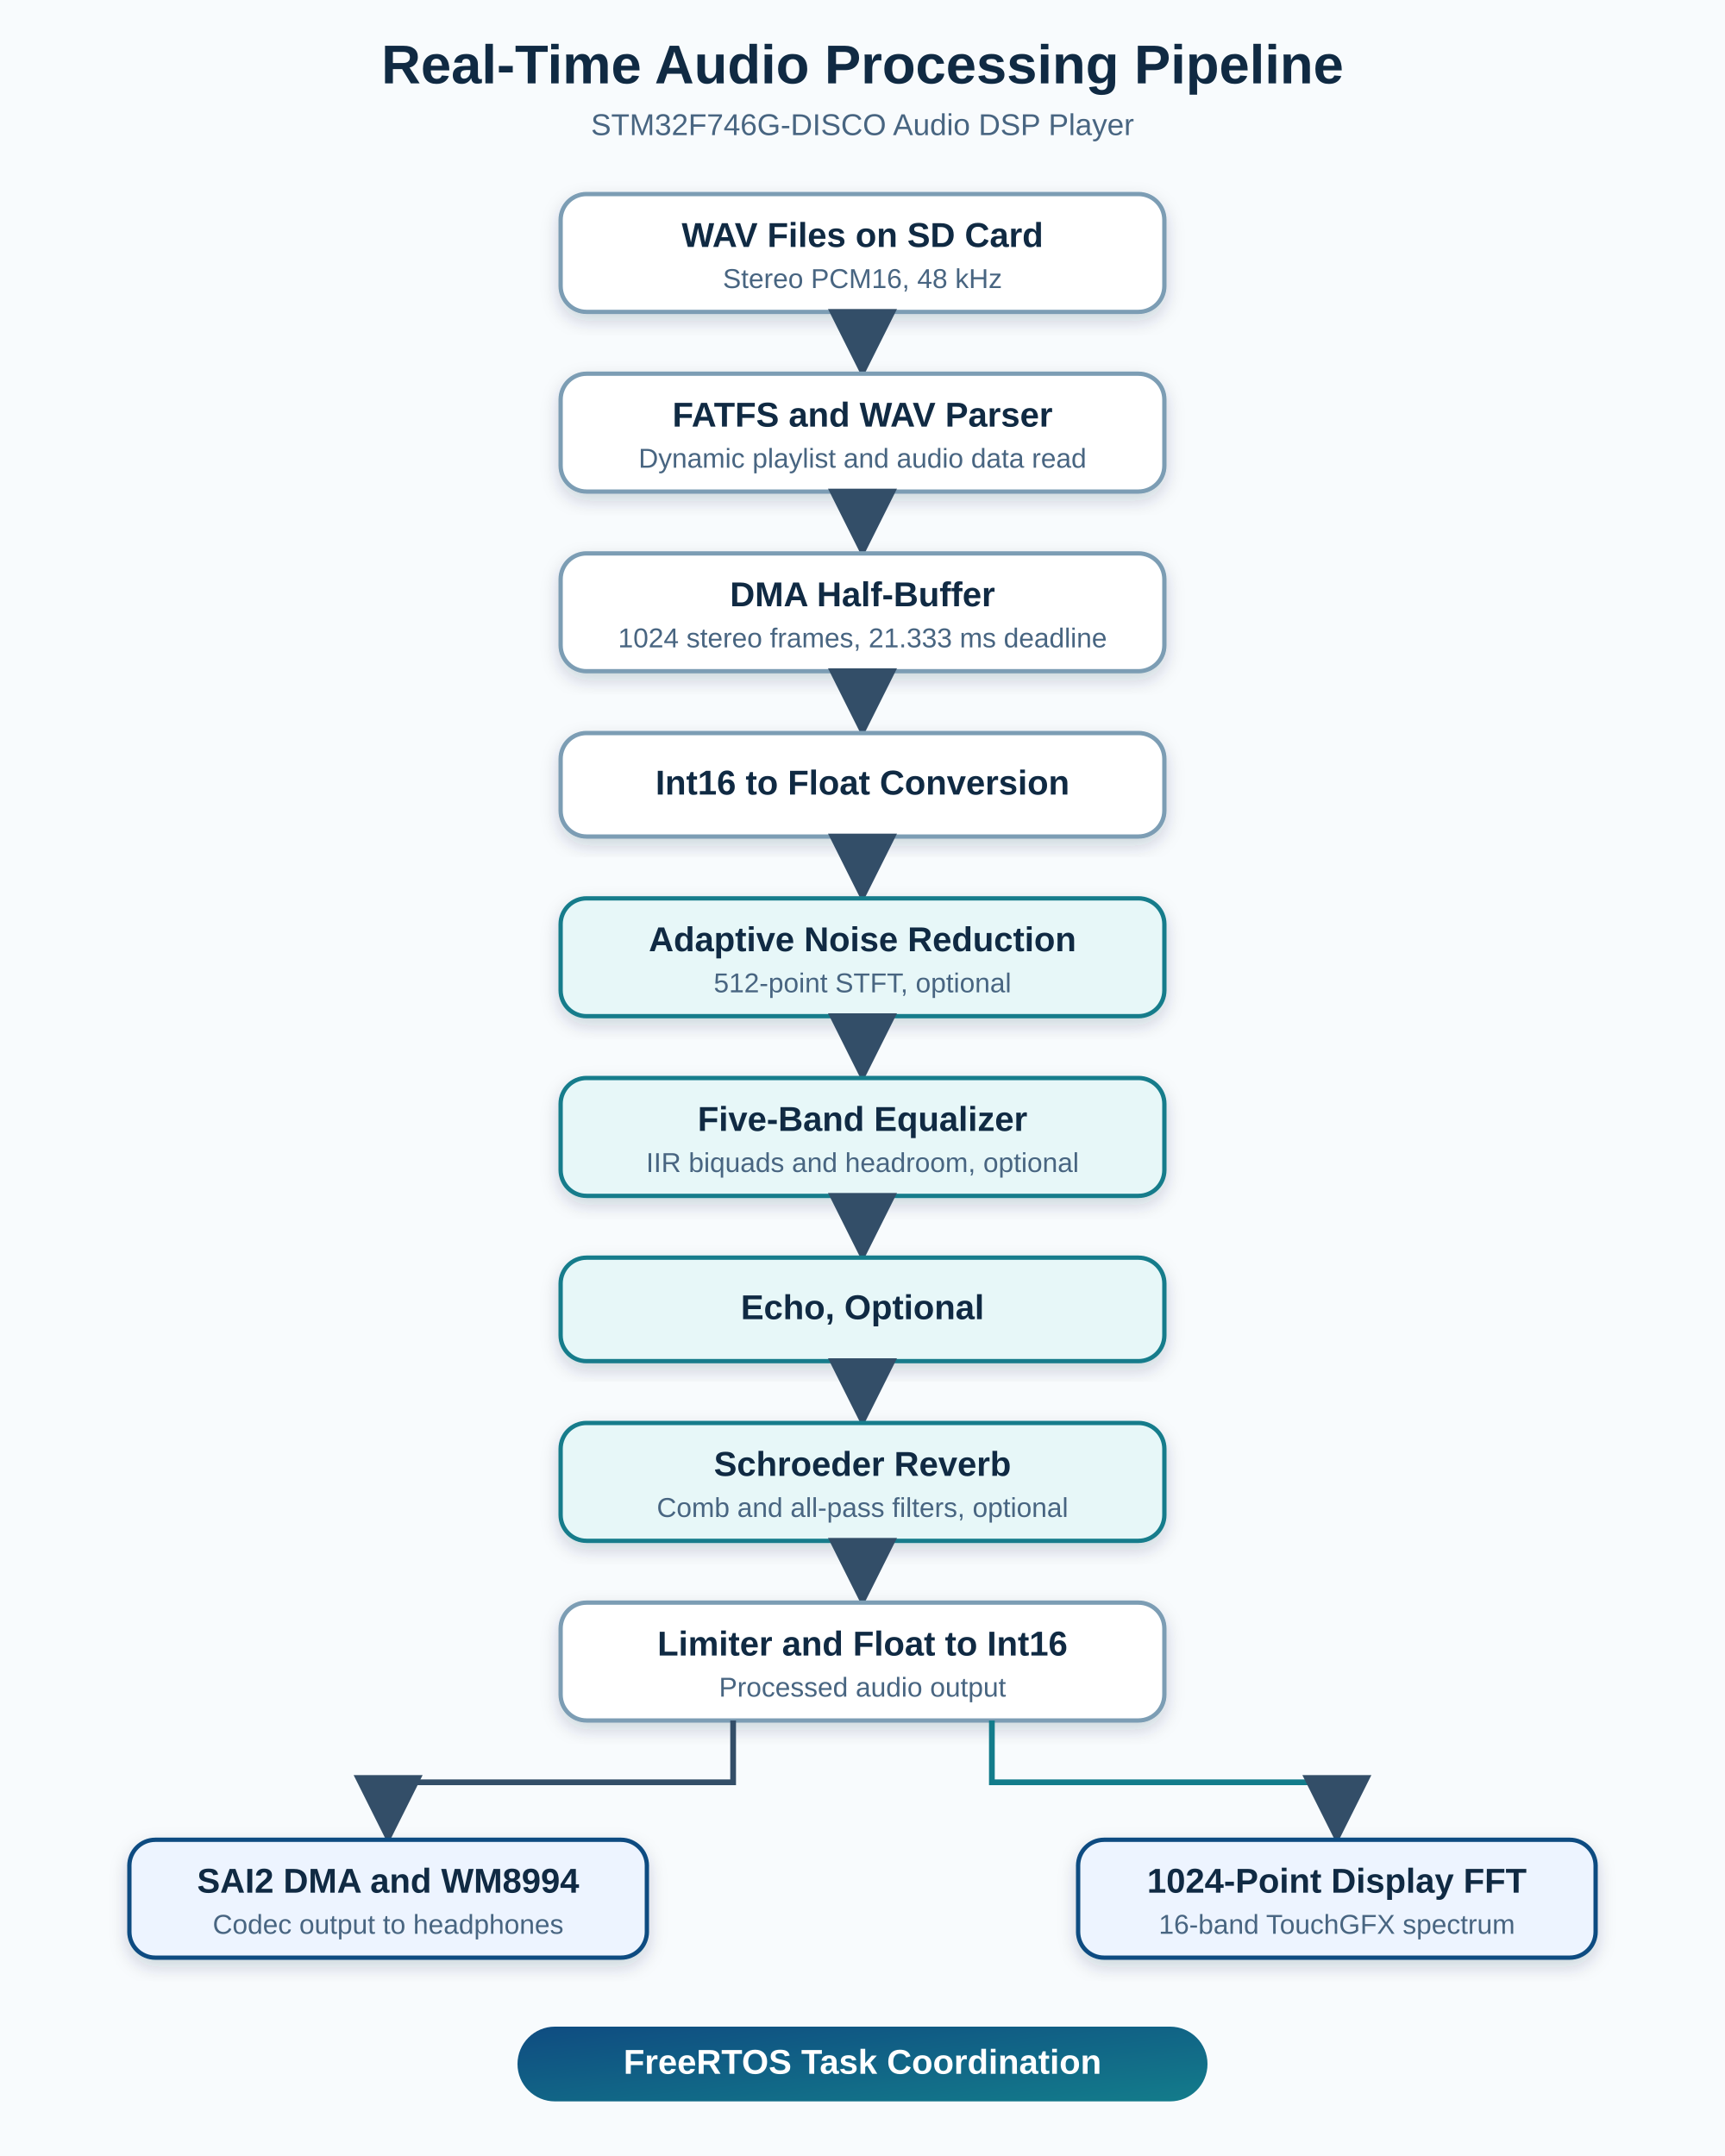
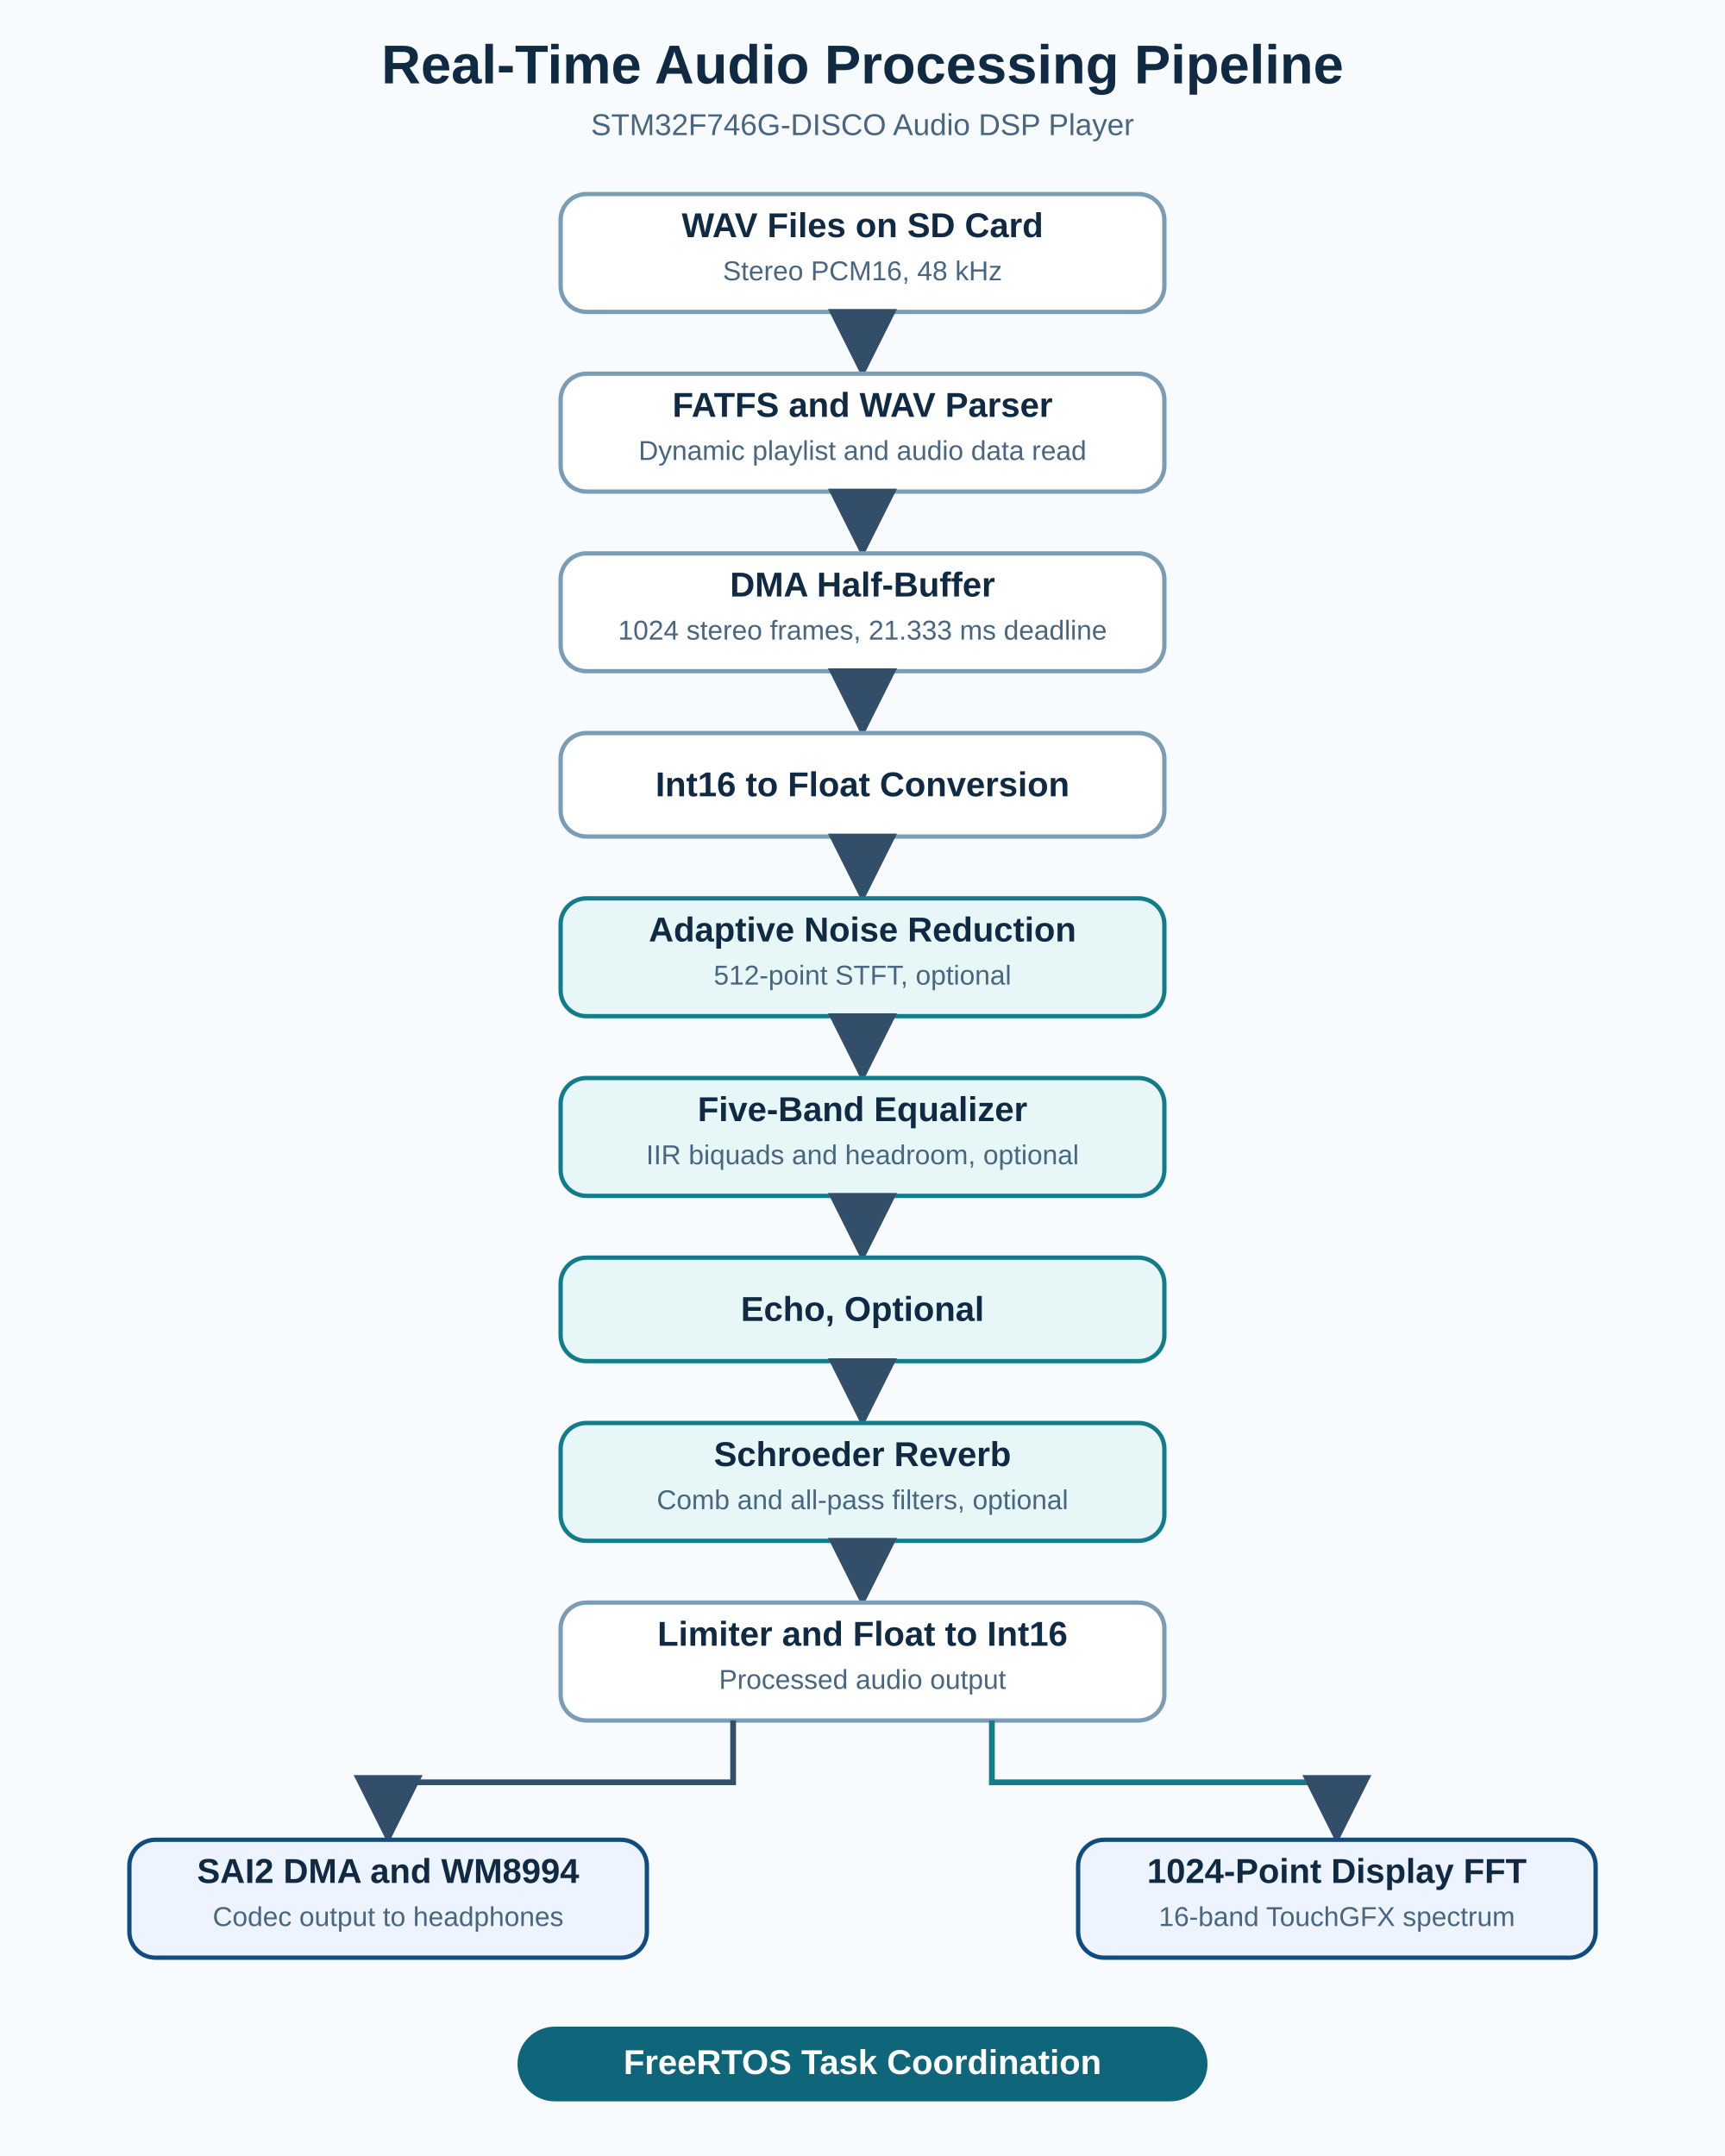
<svg xmlns="http://www.w3.org/2000/svg" width="1200" height="1500" viewBox="0 0 1200 1500">
  <defs>
    <linearGradient id="header" x1="0" y1="0" x2="1" y2="1">
      <stop offset="0" stop-color="#0f4c81" />
      <stop offset="1" stop-color="#137c8b" />
    </linearGradient>
-     <filter id="shadow" x="-20%" y="-20%" width="140%" height="140%">
-       <feDropShadow dx="0" dy="5" stdDeviation="6" flood-color="#102a43" flood-opacity="0.18" />
-     </filter>
    <marker id="arrow" markerWidth="12" markerHeight="12" refX="10" refY="6" orient="auto">
      <path d="M0,0 L12,6 L0,12 Z" fill="#334e68" />
    </marker>
-     <style>
-       .title { font: 700 38px Arial, sans-serif; fill: #102a43; }
-       .subtitle { font: 400 21px Arial, sans-serif; fill: #486581; }
-       .label { font: 600 24px Arial, sans-serif; fill: #102a43; text-anchor: middle; dominant-baseline: middle; }
-       .small { font: 400 19px Arial, sans-serif; fill: #486581; text-anchor: middle; dominant-baseline: middle; }
-       .white { fill: white; }
-       .node { fill: white; stroke: #7b9db4; stroke-width: 3; rx: 18; filter: url(#shadow); }
-       .dsp { fill: #e7f7f8; stroke: #137c8b; stroke-width: 3; rx: 18; filter: url(#shadow); }
-       .output { fill: #edf4ff; stroke: #0f4c81; stroke-width: 3; rx: 18; filter: url(#shadow); }
-       .arrow { fill: none; stroke: #334e68; stroke-width: 4; marker-end: url(#arrow); }
-       .branch { fill: none; stroke: #137c8b; stroke-width: 4; marker-end: url(#arrow); }
-     </style>
  </defs>
  <rect width="1200" height="1500" fill="#f8fbfd" />
-   <text x="600" y="58" class="title" text-anchor="middle">Real-Time Audio Processing Pipeline</text>
-   <text x="600" y="94" class="subtitle" text-anchor="middle">STM32F746G-DISCO Audio DSP Player</text>
-   <rect x="390" y="135" width="420" height="82" class="node" />
-   <text x="600" y="165" class="label">WAV Files on SD Card</text>
-   <text x="600" y="195" class="small">Stereo PCM16, 48 kHz</text>
-   <path d="M600 217 V255" class="arrow" />
-   <rect x="390" y="260" width="420" height="82" class="node" />
-   <text x="600" y="290" class="label">FATFS and WAV Parser</text>
-   <text x="600" y="320" class="small">Dynamic playlist and audio data read</text>
-   <path d="M600 342 V380" class="arrow" />
-   <rect x="390" y="385" width="420" height="82" class="node" />
-   <text x="600" y="415" class="label">DMA Half-Buffer</text>
-   <text x="600" y="445" class="small">1024 stereo frames, 21.333 ms deadline</text>
-   <path d="M600 467 V505" class="arrow" />
-   <rect x="390" y="510" width="420" height="72" class="node" />
-   <text x="600" y="546" class="label">Int16 to Float Conversion</text>
-   <path d="M600 582 V620" class="arrow" />
-   <rect x="390" y="625" width="420" height="82" class="dsp" />
-   <text x="600" y="655" class="label">Adaptive Noise Reduction</text>
-   <text x="600" y="685" class="small">512-point STFT, optional</text>
-   <path d="M600 707 V745" class="arrow" />
-   <rect x="390" y="750" width="420" height="82" class="dsp" />
-   <text x="600" y="780" class="label">Five-Band Equalizer</text>
-   <text x="600" y="810" class="small">IIR biquads and headroom, optional</text>
-   <path d="M600 832 V870" class="arrow" />
-   <rect x="390" y="875" width="420" height="72" class="dsp" />
-   <text x="600" y="911" class="label">Echo, Optional</text>
-   <path d="M600 947 V985" class="arrow" />
-   <rect x="390" y="990" width="420" height="82" class="dsp" />
-   <text x="600" y="1020" class="label">Schroeder Reverb</text>
-   <text x="600" y="1050" class="small">Comb and all-pass filters, optional</text>
-   <path d="M600 1072 V1110" class="arrow" />
-   <rect x="390" y="1115" width="420" height="82" class="node" />
-   <text x="600" y="1145" class="label">Limiter and Float to Int16</text>
-   <text x="600" y="1175" class="small">Processed audio output</text>
-   <path d="M510 1197 V1240 H270 V1275" class="arrow" />
-   <rect x="90" y="1280" width="360" height="82" class="output" />
-   <text x="270" y="1310" class="label">SAI2 DMA and WM8994</text>
-   <text x="270" y="1340" class="small">Codec output to headphones</text>
-   <path d="M690 1197 V1240 H930 V1275" class="branch" />
-   <rect x="750" y="1280" width="360" height="82" class="output" />
-   <text x="930" y="1310" class="label">1024-Point Display FFT</text>
-   <text x="930" y="1340" class="small">16-band TouchGFX spectrum</text>
-   <rect x="360" y="1410" width="480" height="52" rx="26" fill="url(#header)" />
-   <text x="600" y="1436" class="label white">FreeRTOS Task Coordination</text>
+   <text x="600" y="58" font-family="Arial, sans-serif" font-size="38" font-weight="700" fill="#102a43" text-anchor="middle">Real-Time Audio Processing Pipeline</text>
+   <text x="600" y="94" font-family="Arial, sans-serif" font-size="21" font-weight="400" fill="#486581" text-anchor="middle">STM32F746G-DISCO Audio DSP Player</text>
+   <rect x="390" y="135" width="420" height="82" rx="18" fill="#ffffff" stroke="#7b9db4" stroke-width="3" />
+   <text x="600" y="165" font-family="Arial, sans-serif" font-size="24" font-weight="600" fill="#102a43" text-anchor="middle">WAV Files on SD Card</text>
+   <text x="600" y="195" font-family="Arial, sans-serif" font-size="19" fill="#486581" text-anchor="middle">Stereo PCM16, 48 kHz</text>
+   <path d="M600 217 V255" fill="none" stroke="#334e68" stroke-width="4" marker-end="url(#arrow)" />
+   <rect x="390" y="260" width="420" height="82" rx="18" fill="#ffffff" stroke="#7b9db4" stroke-width="3" />
+   <text x="600" y="290" font-family="Arial, sans-serif" font-size="24" font-weight="600" fill="#102a43" text-anchor="middle">FATFS and WAV Parser</text>
+   <text x="600" y="320" font-family="Arial, sans-serif" font-size="19" fill="#486581" text-anchor="middle">Dynamic playlist and audio data read</text>
+   <path d="M600 342 V380" fill="none" stroke="#334e68" stroke-width="4" marker-end="url(#arrow)" />
+   <rect x="390" y="385" width="420" height="82" rx="18" fill="#ffffff" stroke="#7b9db4" stroke-width="3" />
+   <text x="600" y="415" font-family="Arial, sans-serif" font-size="24" font-weight="600" fill="#102a43" text-anchor="middle">DMA Half-Buffer</text>
+   <text x="600" y="445" font-family="Arial, sans-serif" font-size="19" fill="#486581" text-anchor="middle">1024 stereo frames, 21.333 ms deadline</text>
+   <path d="M600 467 V505" fill="none" stroke="#334e68" stroke-width="4" marker-end="url(#arrow)" />
+   <rect x="390" y="510" width="420" height="72" rx="18" fill="#ffffff" stroke="#7b9db4" stroke-width="3" />
+   <text x="600" y="554" font-family="Arial, sans-serif" font-size="24" font-weight="600" fill="#102a43" text-anchor="middle">Int16 to Float Conversion</text>
+   <path d="M600 582 V620" fill="none" stroke="#334e68" stroke-width="4" marker-end="url(#arrow)" />
+   <rect x="390" y="625" width="420" height="82" rx="18" fill="#e7f7f8" stroke="#137c8b" stroke-width="3" />
+   <text x="600" y="655" font-family="Arial, sans-serif" font-size="24" font-weight="600" fill="#102a43" text-anchor="middle">Adaptive Noise Reduction</text>
+   <text x="600" y="685" font-family="Arial, sans-serif" font-size="19" fill="#486581" text-anchor="middle">512-point STFT, optional</text>
+   <path d="M600 707 V745" fill="none" stroke="#334e68" stroke-width="4" marker-end="url(#arrow)" />
+   <rect x="390" y="750" width="420" height="82" rx="18" fill="#e7f7f8" stroke="#137c8b" stroke-width="3" />
+   <text x="600" y="780" font-family="Arial, sans-serif" font-size="24" font-weight="600" fill="#102a43" text-anchor="middle">Five-Band Equalizer</text>
+   <text x="600" y="810" font-family="Arial, sans-serif" font-size="19" fill="#486581" text-anchor="middle">IIR biquads and headroom, optional</text>
+   <path d="M600 832 V870" fill="none" stroke="#334e68" stroke-width="4" marker-end="url(#arrow)" />
+   <rect x="390" y="875" width="420" height="72" rx="18" fill="#e7f7f8" stroke="#137c8b" stroke-width="3" />
+   <text x="600" y="919" font-family="Arial, sans-serif" font-size="24" font-weight="600" fill="#102a43" text-anchor="middle">Echo, Optional</text>
+   <path d="M600 947 V985" fill="none" stroke="#334e68" stroke-width="4" marker-end="url(#arrow)" />
+   <rect x="390" y="990" width="420" height="82" rx="18" fill="#e7f7f8" stroke="#137c8b" stroke-width="3" />
+   <text x="600" y="1020" font-family="Arial, sans-serif" font-size="24" font-weight="600" fill="#102a43" text-anchor="middle">Schroeder Reverb</text>
+   <text x="600" y="1050" font-family="Arial, sans-serif" font-size="19" fill="#486581" text-anchor="middle">Comb and all-pass filters, optional</text>
+   <path d="M600 1072 V1110" fill="none" stroke="#334e68" stroke-width="4" marker-end="url(#arrow)" />
+   <rect x="390" y="1115" width="420" height="82" rx="18" fill="#ffffff" stroke="#7b9db4" stroke-width="3" />
+   <text x="600" y="1145" font-family="Arial, sans-serif" font-size="24" font-weight="600" fill="#102a43" text-anchor="middle">Limiter and Float to Int16</text>
+   <text x="600" y="1175" font-family="Arial, sans-serif" font-size="19" fill="#486581" text-anchor="middle">Processed audio output</text>
+   <path d="M510 1197 V1240 H270 V1275" fill="none" stroke="#334e68" stroke-width="4" marker-end="url(#arrow)" />
+   <rect x="90" y="1280" width="360" height="82" rx="18" fill="#edf4ff" stroke="#0f4c81" stroke-width="3" />
+   <text x="270" y="1310" font-family="Arial, sans-serif" font-size="24" font-weight="600" fill="#102a43" text-anchor="middle">SAI2 DMA and WM8994</text>
+   <text x="270" y="1340" font-family="Arial, sans-serif" font-size="19" fill="#486581" text-anchor="middle">Codec output to headphones</text>
+   <path d="M690 1197 V1240 H930 V1275" fill="none" stroke="#137c8b" stroke-width="4" marker-end="url(#arrow)" />
+   <rect x="750" y="1280" width="360" height="82" rx="18" fill="#edf4ff" stroke="#0f4c81" stroke-width="3" />
+   <text x="930" y="1310" font-family="Arial, sans-serif" font-size="24" font-weight="600" fill="#102a43" text-anchor="middle">1024-Point Display FFT</text>
+   <text x="930" y="1340" font-family="Arial, sans-serif" font-size="19" fill="#486581" text-anchor="middle">16-band TouchGFX spectrum</text>
+   <rect x="360" y="1410" width="480" height="52" rx="26" fill="#0f667a" />
+   <text x="600" y="1443" font-family="Arial, sans-serif" font-size="24" font-weight="600" fill="#ffffff" text-anchor="middle">FreeRTOS Task Coordination</text>
</svg>
